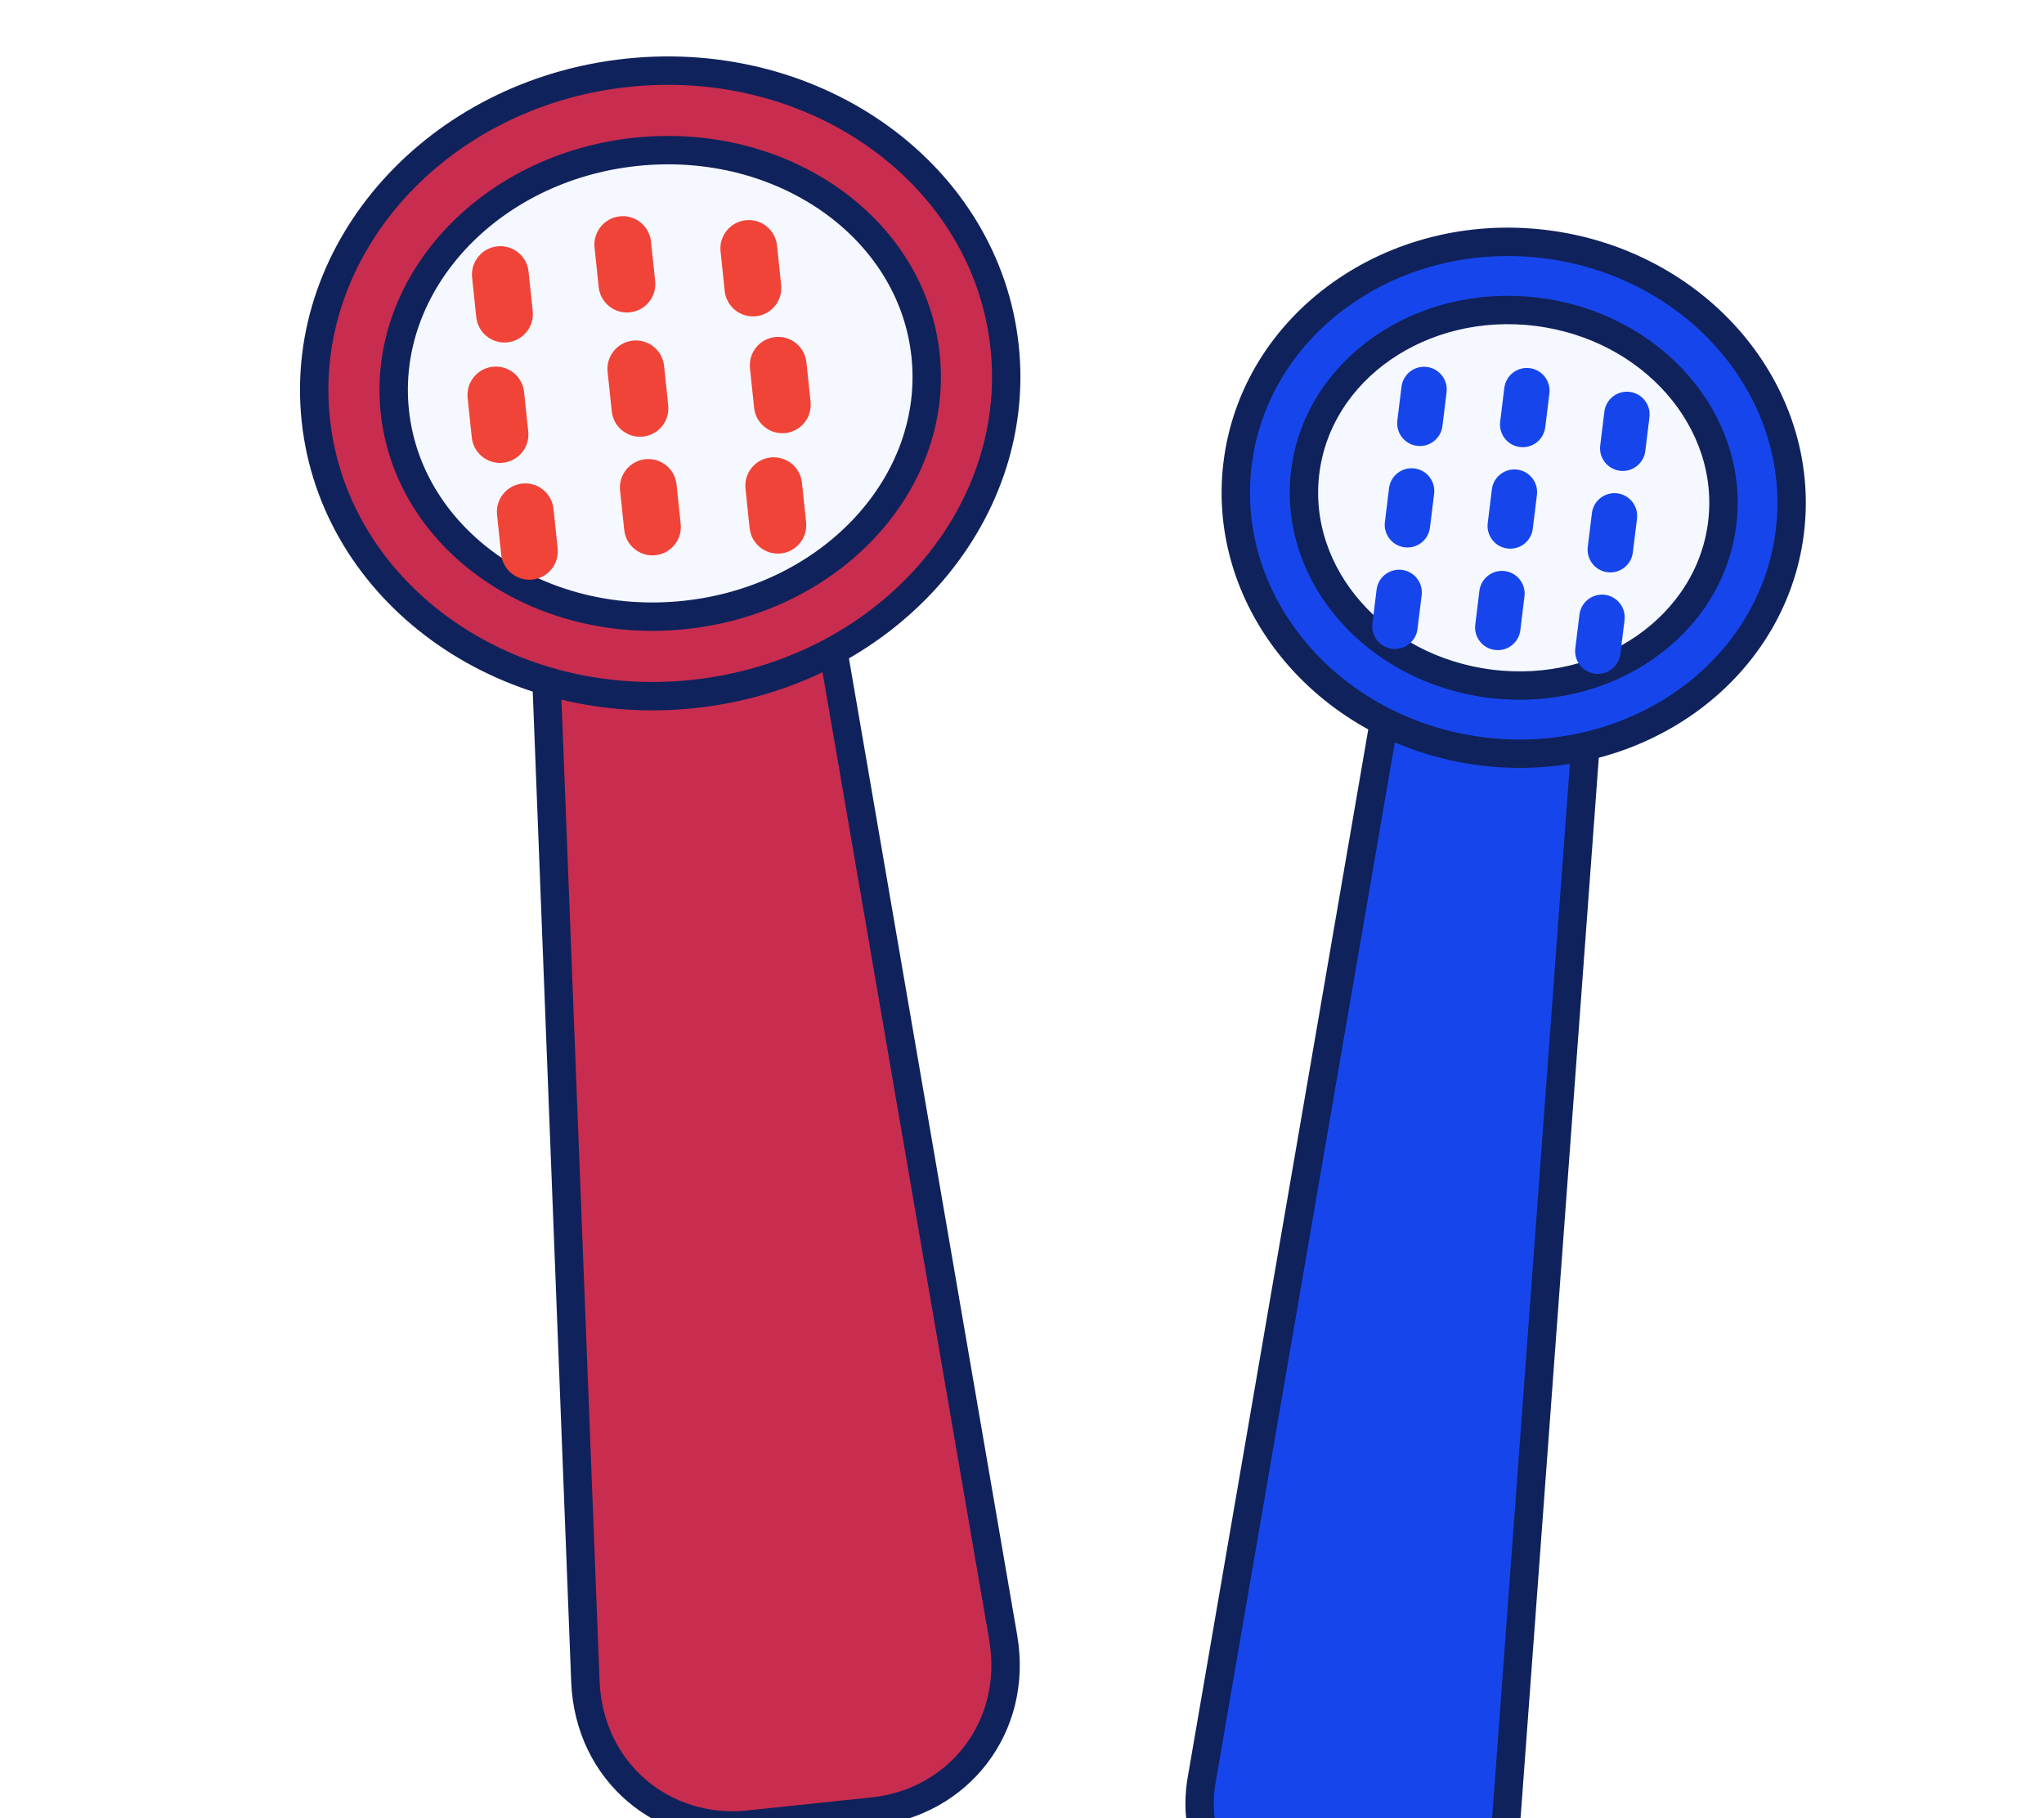
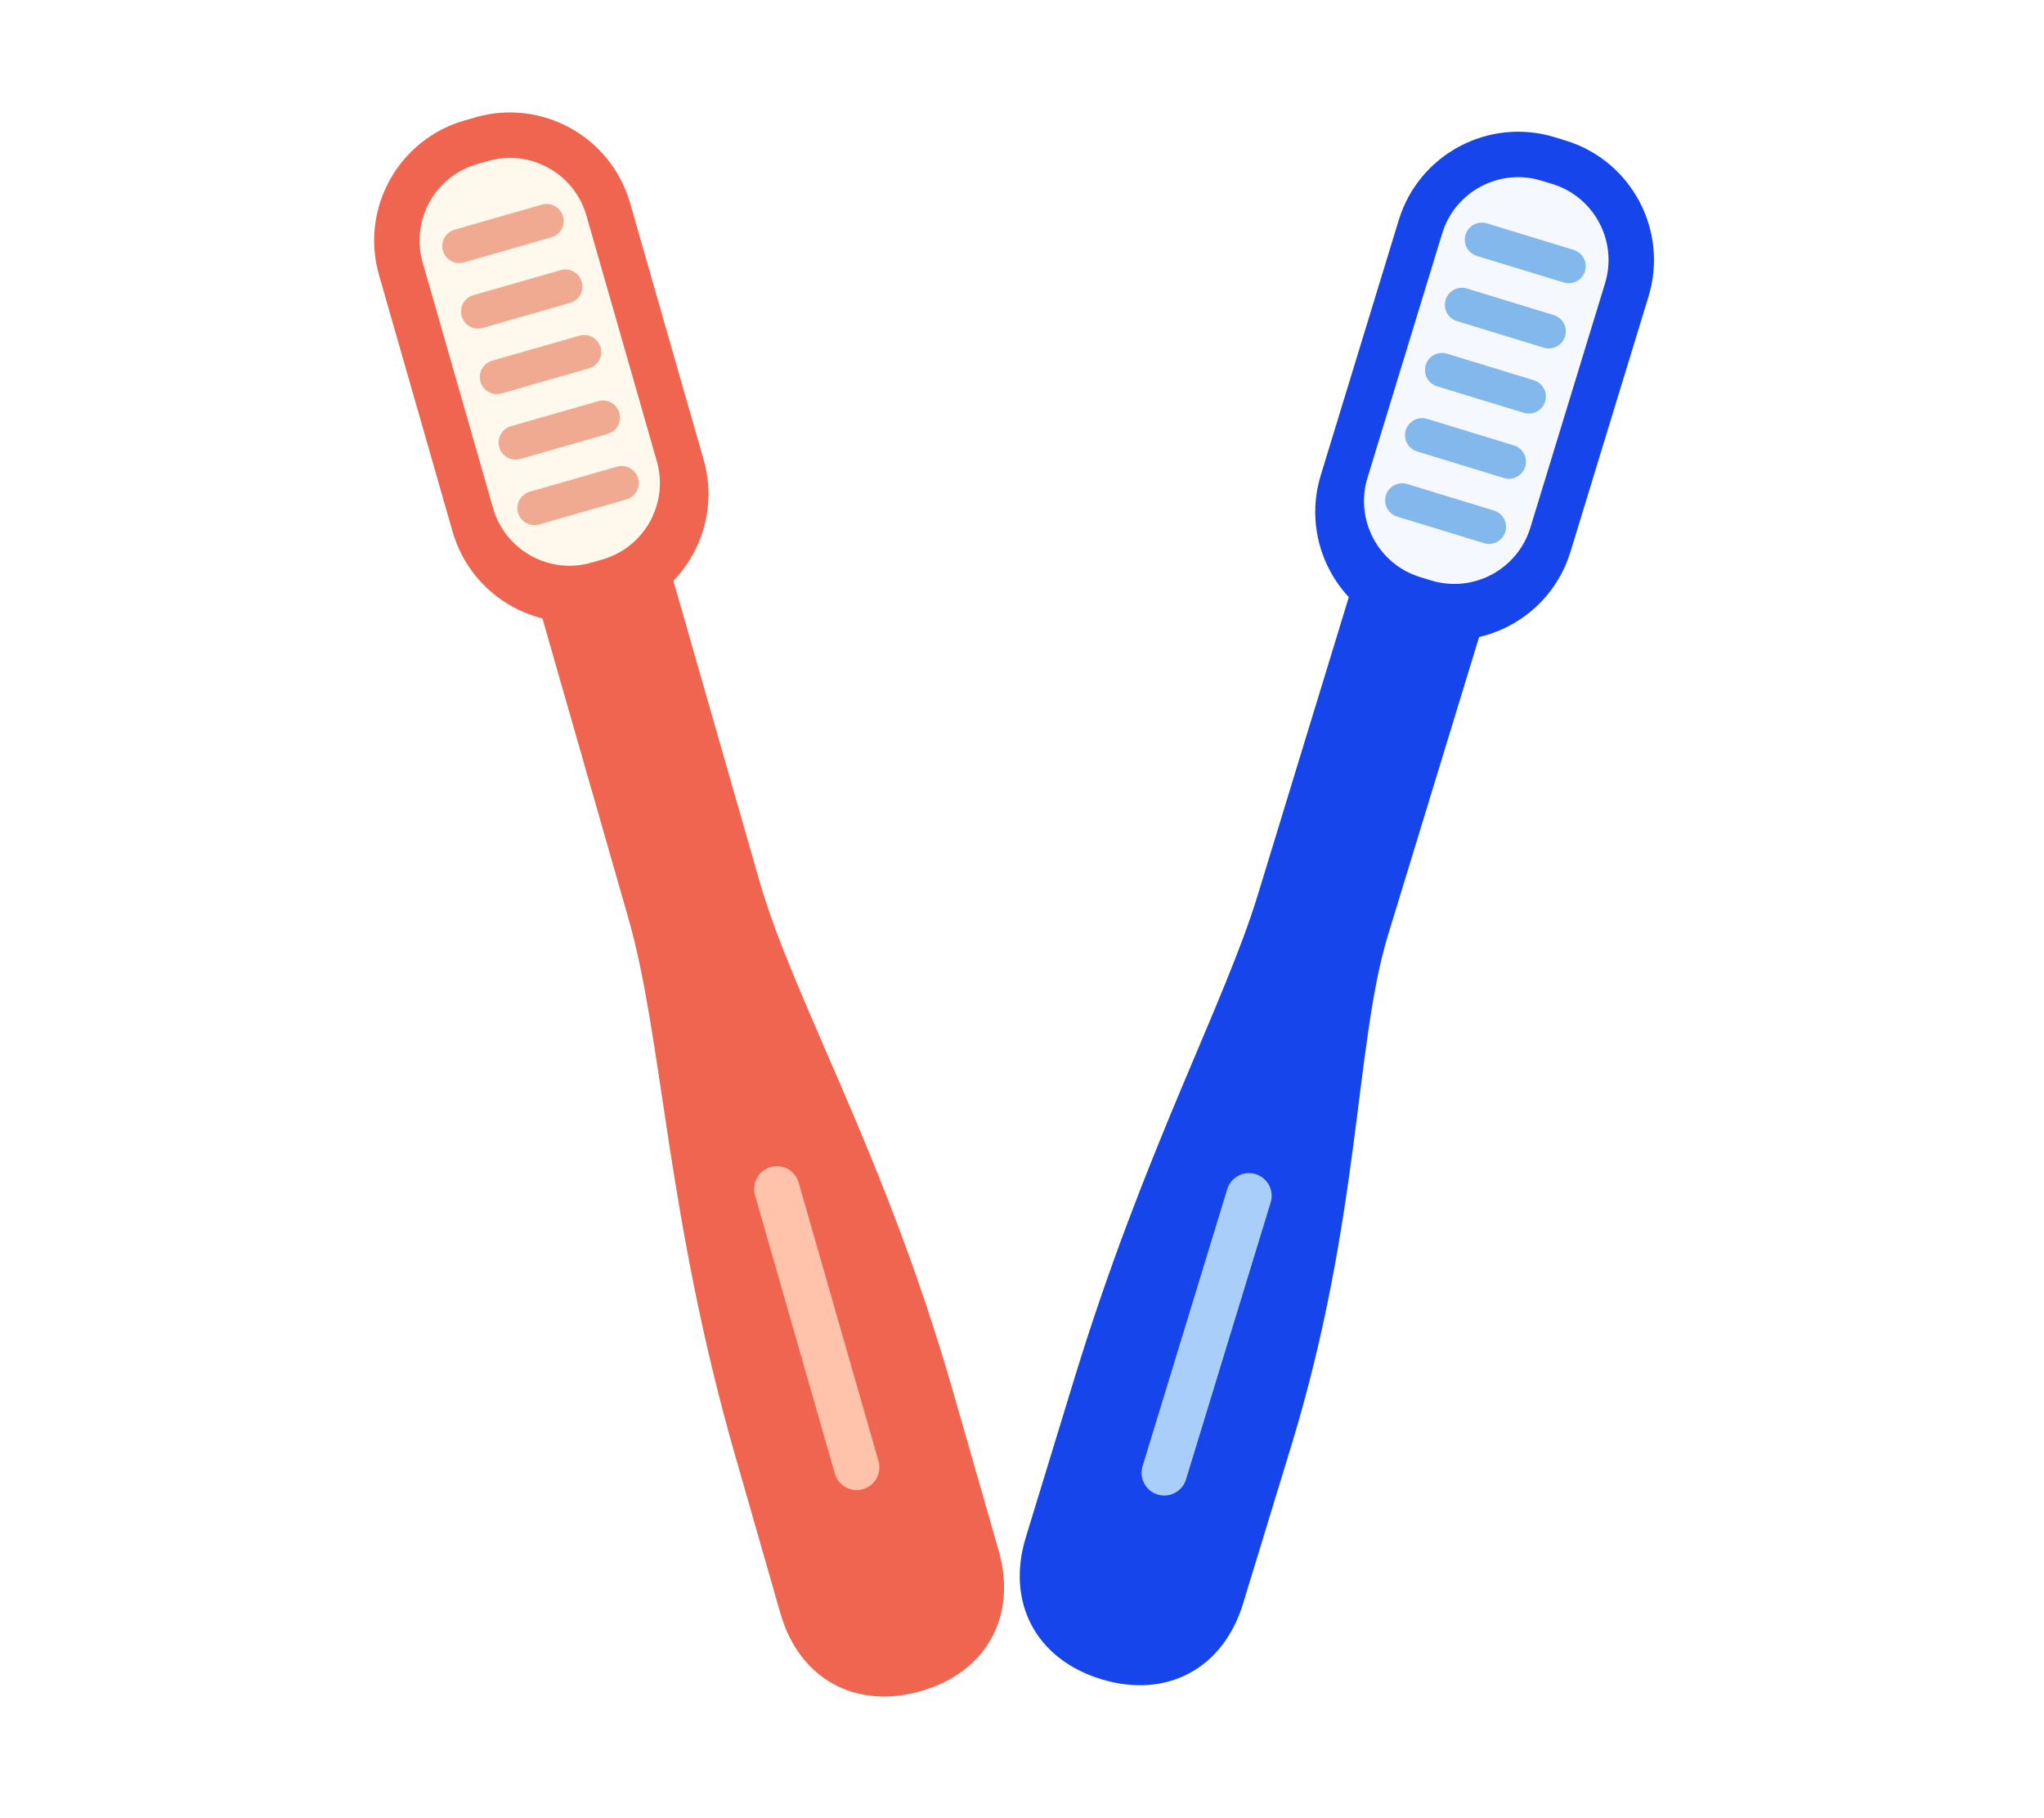
<svg xmlns="http://www.w3.org/2000/svg" viewBox="0 0 360 320">
-   <g transform="translate(184 29) rotate(7 72 145)" stroke="#10225b" stroke-width="5" stroke-linejoin="round">
-     <path fill="#1646eb" d="M55 82h34l10 206c1 14-9 24-22 24H67c-13 0-23-10-22-24L55 82Z" />
-     <ellipse cx="72" cy="58" rx="49" ry="45" fill="#1646eb" />
-     <ellipse cx="72" cy="58" rx="37" ry="33" fill="#f6f8ff" />
-     <g fill="#1646eb" stroke="none">
-       <rect x="50" y="37" width="8" height="14" rx="4" />
-       <rect x="68" y="35" width="8" height="14" rx="4" />
-       <rect x="86" y="37" width="8" height="14" rx="4" />
-       <rect x="50" y="55" width="8" height="14" rx="4" />
-       <rect x="68" y="53" width="8" height="14" rx="4" />
-       <rect x="86" y="55" width="8" height="14" rx="4" />
-       <rect x="50" y="73" width="8" height="14" rx="4" />
-       <rect x="68" y="71" width="8" height="14" rx="4" />
-       <rect x="86" y="73" width="8" height="14" rx="4" />
-     </g>
+   <g transform="rotate(17 239 162)">
+     <path fill="#1646eb" d="M221 94h24v69c0 20 10 49 10 91v29c0 12-8 20-20 20s-20-8-20-20v-29c0-42 6-71 6-91Z" />
+     <rect x="210" y="20" width="46" height="91" rx="22" fill="#1646eb" />
+     <rect x="218" y="28" width="30" height="73" rx="14" fill="#f6f8ff" />
+     <path d="M225 41h16m-16 12h16m-16 12h16m-16 12h16m-16 12h16" stroke="#82b8ec" stroke-width="6" stroke-linecap="round" />
+     <path d="M235 214v51" stroke="#a9cefa" stroke-width="8" stroke-linecap="round" />
  </g>
-   <g transform="translate(35 5) rotate(-6 91 155)" stroke="#10225b" stroke-width="5" stroke-linejoin="round">
-     <path fill="#c82d4f" d="M67 91h48l13 197c1 16-11 28-26 28H80c-15 0-27-12-26-28L67 91Z" />
-     <ellipse cx="91" cy="62" rx="61" ry="55" fill="#c82d4f" />
-     <ellipse cx="91" cy="62" rx="47" ry="41" fill="#f6f8ff" />
-     <g fill="#f04438" stroke="none">
-       <rect x="60" y="35" width="10" height="17" rx="5" />
-       <rect x="82" y="32" width="10" height="17" rx="5" />
-       <rect x="104" y="35" width="10" height="17" rx="5" />
-       <rect x="57" y="56" width="10" height="17" rx="5" />
-       <rect x="82" y="54" width="10" height="17" rx="5" />
-       <rect x="107" y="56" width="10" height="17" rx="5" />
-       <rect x="60" y="77" width="10" height="17" rx="5" />
-       <rect x="82" y="75" width="10" height="17" rx="5" />
-       <rect x="104" y="77" width="10" height="17" rx="5" />
-     </g>
+   <g transform="rotate(-16 124 161)">
+     <path fill="#ef654f" d="M111 89h24v69c0 22 8 52 8 96v29c0 12-8 20-20 20s-20-8-20-20v-29c0-44 8-74 8-96Z" />
+     <rect x="100" y="15" width="46" height="91" rx="22" fill="#ef654f" />
+     <rect x="108" y="23" width="30" height="73" rx="14" fill="#fff9ed" />
+     <path d="M115 36h16m-16 12h16m-16 12h16m-16 12h16m-16 12h16" stroke="#efaa91" stroke-width="6" stroke-linecap="round" />
+     <path d="M123 211v51" stroke="#ffc3ac" stroke-width="8" stroke-linecap="round" />
  </g>
</svg>
